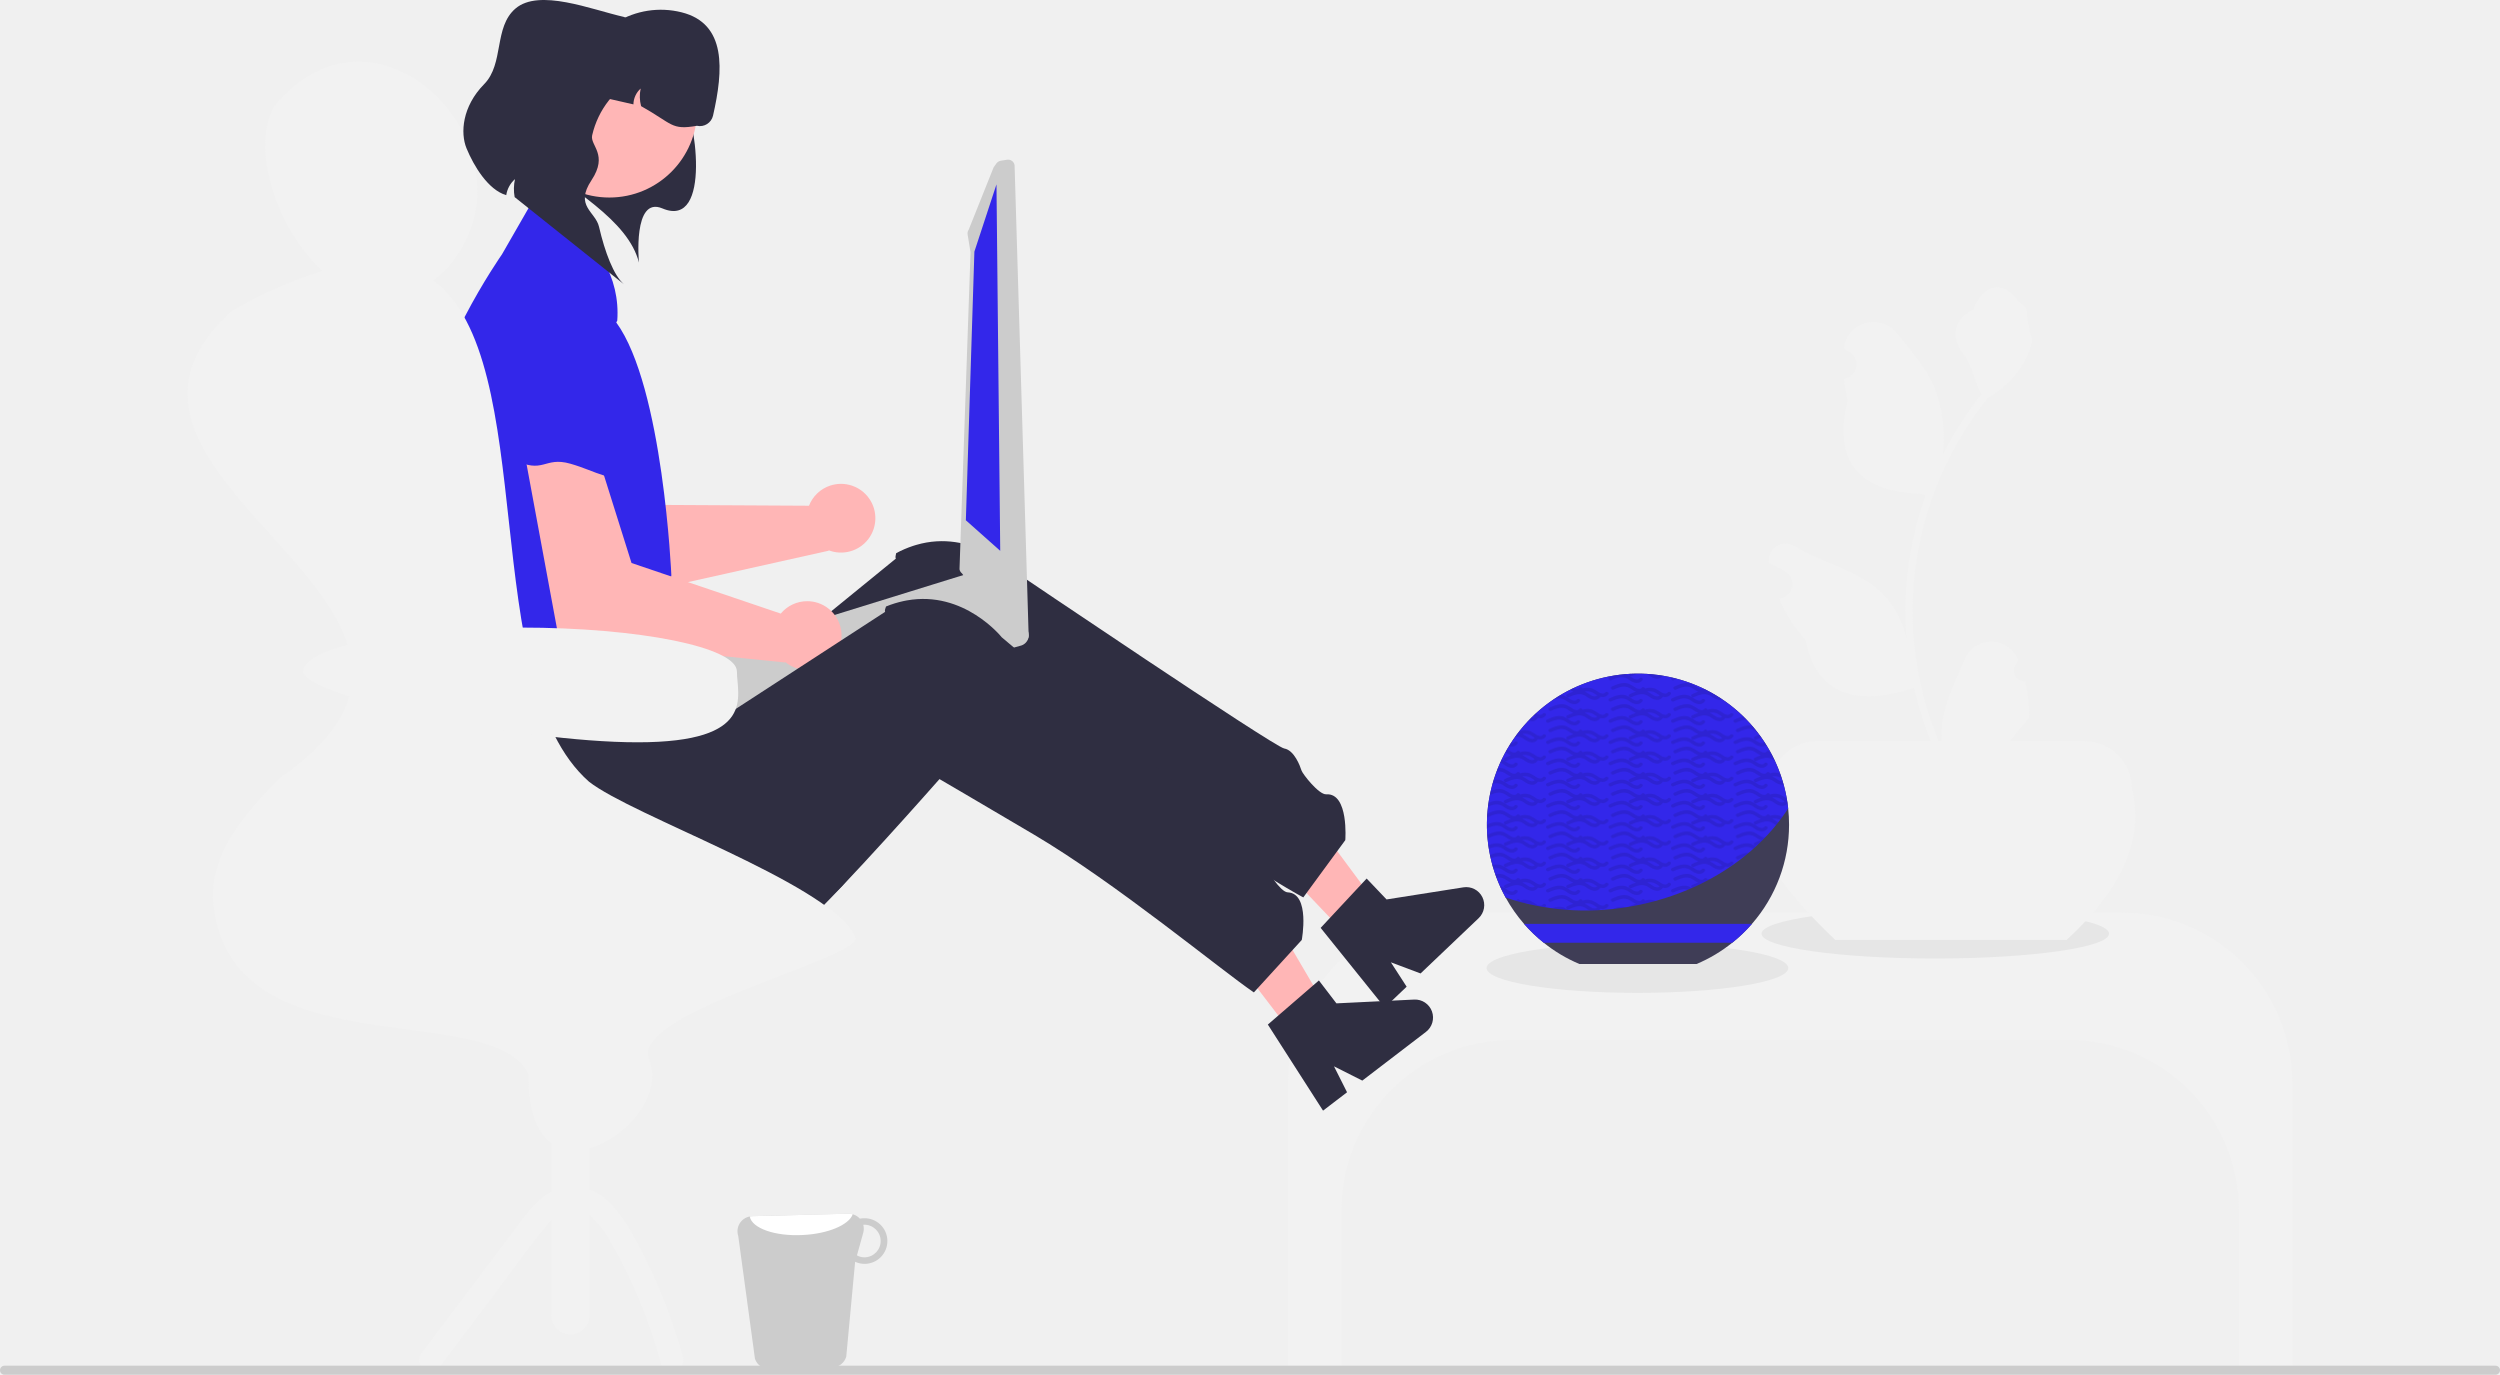
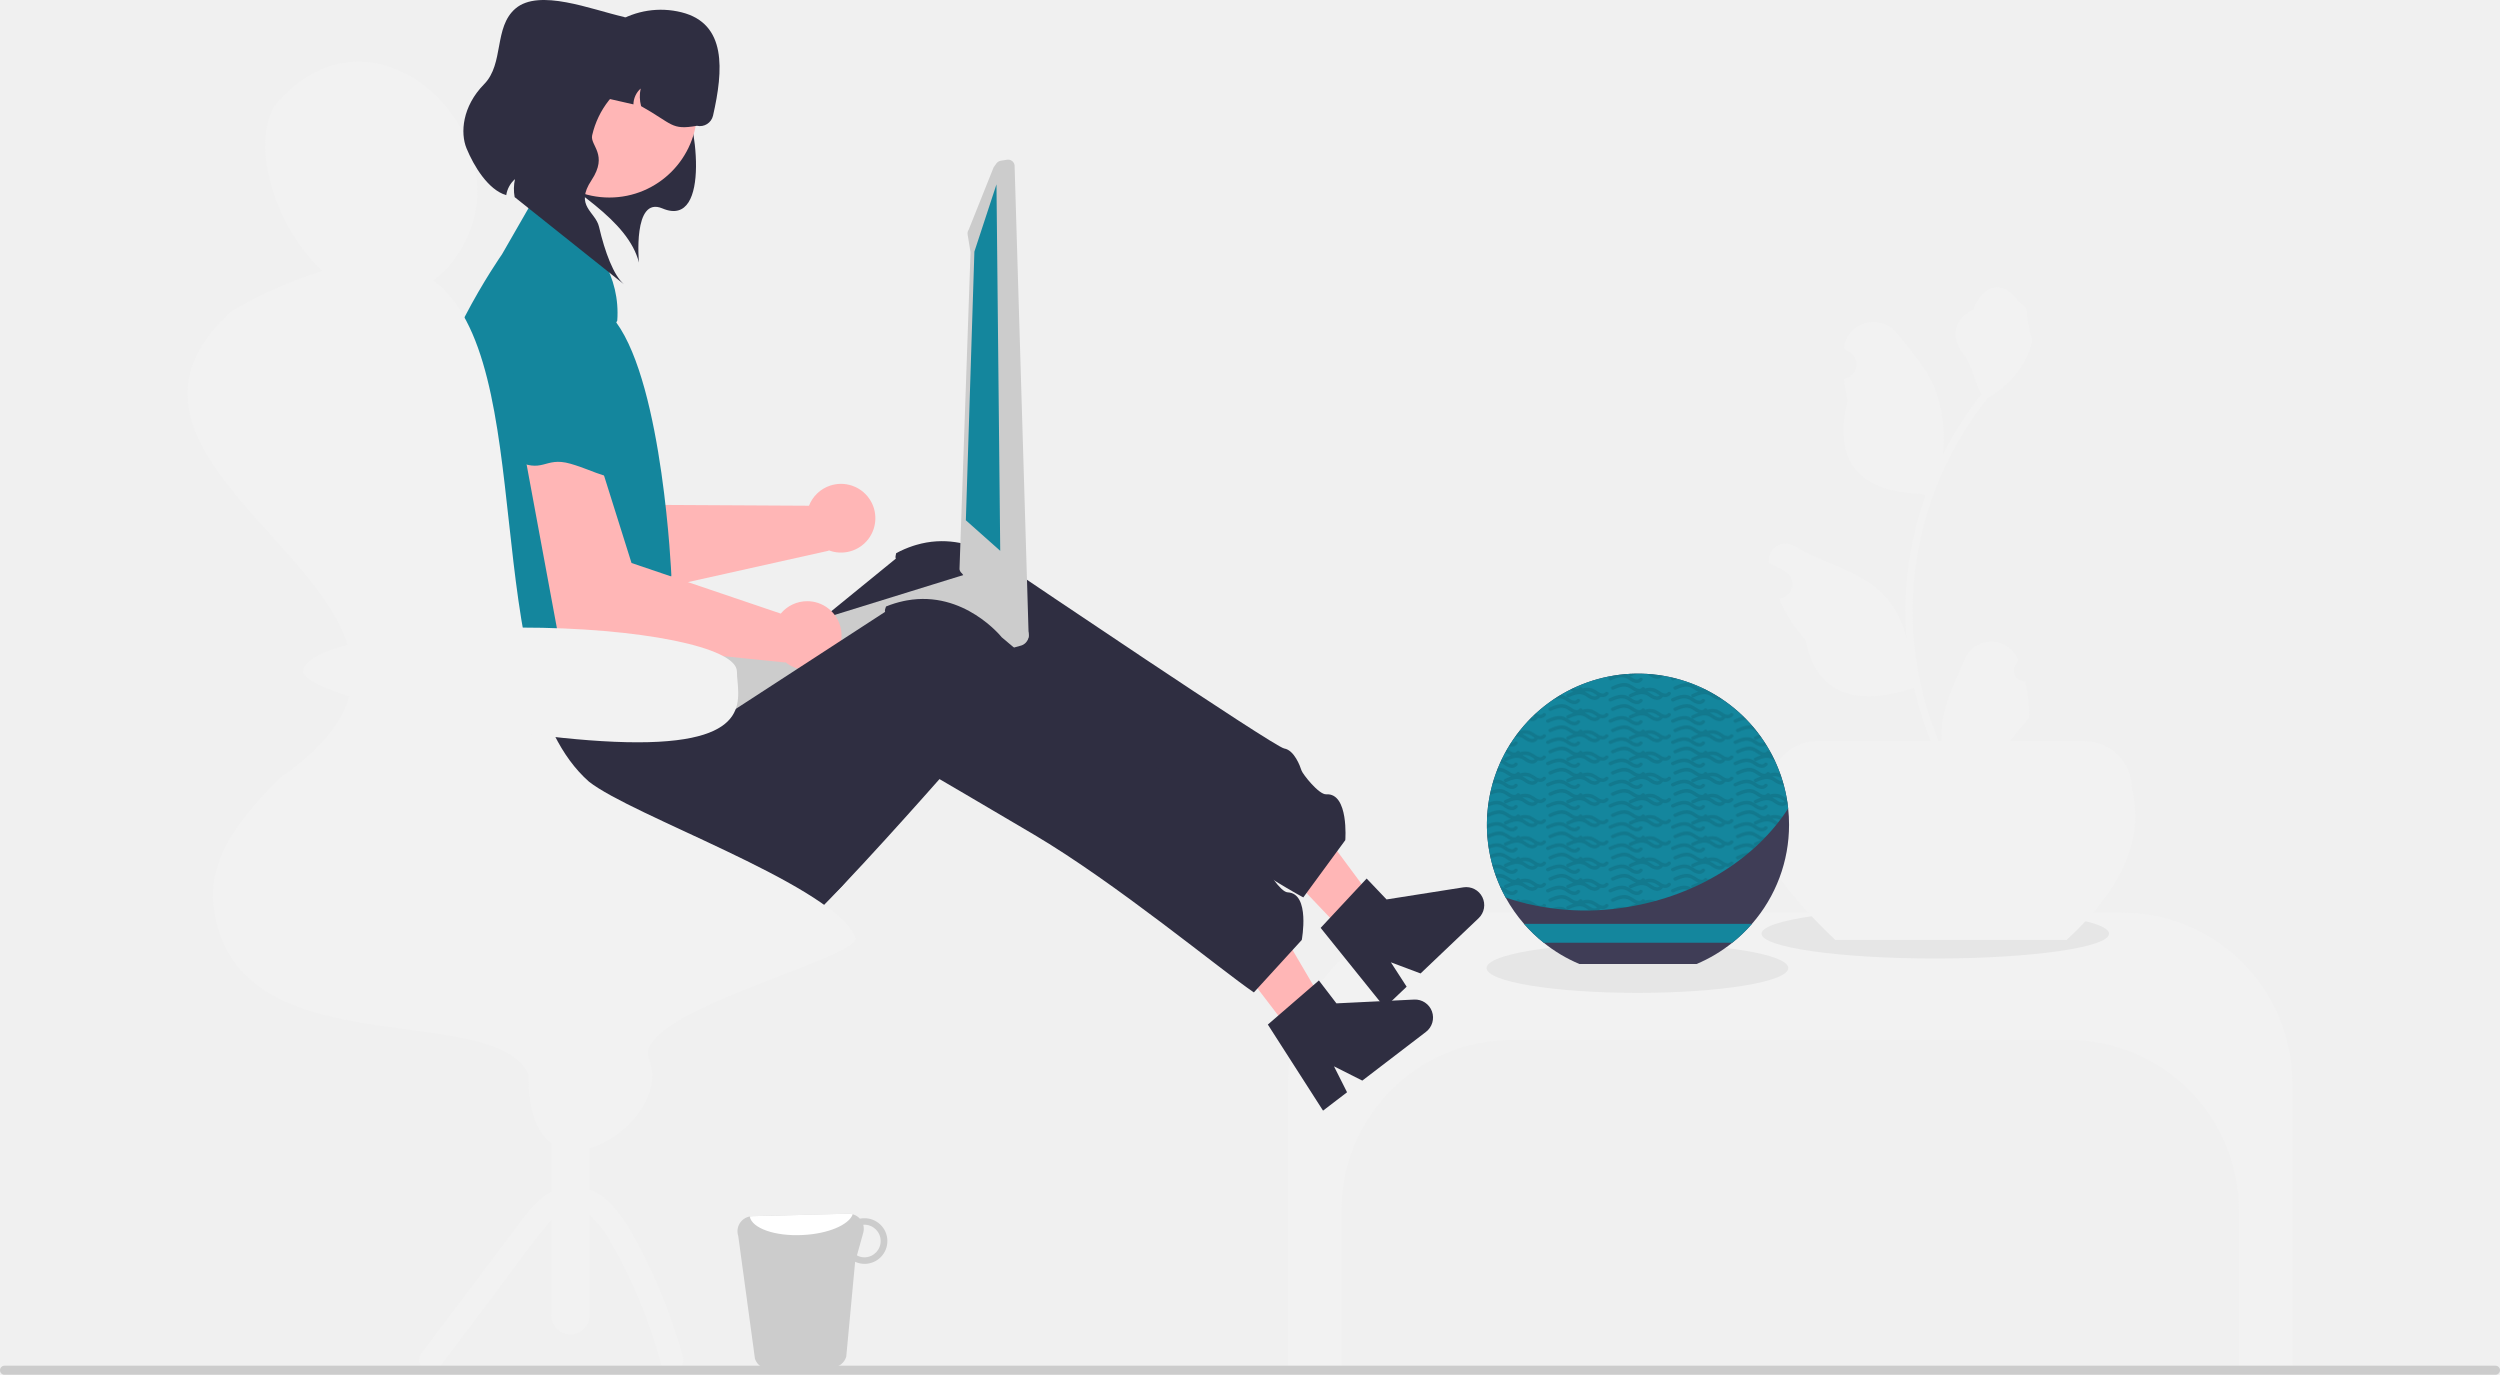
<svg xmlns="http://www.w3.org/2000/svg" data-name="Layer 1" width="654.67" height="360.007" viewBox="0 0 654.67 360.007">
  <defs>
    <pattern id="e28a9de8-4fee-4e00-8e03-00a0f3e07003-212" data-name="New Pattern Swatch 2" width="26.471" height="8.986" patternTransform="translate(23.04015 21.15503) scale(0.61812)" patternUnits="userSpaceOnUse" viewBox="0 0 26.471 8.986">
      <rect width="26.471" height="8.986" fill="none" />
      <path d="M26.328,4.828a2.864,2.864,0,0,1-2.673,1.143,3.894,3.894,0,0,1-.657-.131.687.687,0,0,1-.092.199,2.864,2.864,0,0,1-2.673,1.143,6.393,6.393,0,0,1-3.012-1.35A5.072,5.072,0,0,0,13.58,4.757,13.338,13.338,0,0,0,9.724,6.035c-.873.396-1.635-.897-.757-1.295A24.878,24.878,0,0,1,11.554,3.695,9.334,9.334,0,0,1,9.642,2.621,5.072,5.072,0,0,0,6.002,1.546a13.34,13.34,0,0,0-3.856,1.278c-.873.396-1.635-.897-.757-1.295C3.589.53,6.187-.568,8.606.336a24.18,24.18,0,0,1,3.006,1.772c.654.357,1.879.696,2.42-.036a.805.805,0,0,1,1.418.278A6.596,6.596,0,0,1,19.606,2.336a24.18,24.18,0,0,1,3.006,1.772c.654.357,1.879.696,2.42-.036C25.6,3.302,26.902,4.051,26.328,4.828Zm-4.687.427c-.338-.197-.669-.409-.998-.634a5.072,5.072,0,0,0-3.64-1.075c-.197.023-.39.071-.584.11.998.433,1.82,1.141,2.773,1.662.654.357,1.879.696,2.42-.036C21.619,5.27,21.631,5.266,21.64,5.255Z" opacity="0.1" />
      <path d="M13.032,7.071c-.541.733-1.766.393-2.42.036A24.18,24.18,0,0,0,7.606,5.336c-2.419-.904-5.017.194-7.217,1.193-.878.398-.116,1.692.757,1.295a13.34,13.34,0,0,1,3.856-1.278A5.072,5.072,0,0,1,8.642,7.621a6.392,6.392,0,0,0,3.012,1.35,2.864,2.864,0,0,0,2.673-1.143C14.902,7.051,13.6,6.302,13.032,7.071Z" opacity="0.1" />
    </pattern>
  </defs>
  <path d="M828.33,509h-173.748a44.626,44.626,0,0,0-44.626,44.626V628h14V586.961a44.626,44.626,0,0,1,44.626-44.626h145.748a44.626,44.626,0,0,1,44.626,44.626V628h14V553.626A44.626,44.626,0,0,0,828.33,509Z" transform="translate(-272.665 -269.9964)" fill="#f2f2f2" />
  <ellipse cx="506.791" cy="244.504" rx="45.5" ry="6.5" fill="#e6e6e6" />
  <path d="M813.852,516.13H753.248c-14.961-14.338-25.658-28.156-17.094-39.626a12.432,12.432,0,0,1,12.432-12.432h69.928A12.432,12.432,0,0,1,830.946,476.504C834.207,489.573,828.381,502.784,813.852,516.13Z" transform="translate(-272.665 -269.9964)" fill="#f2f2f2" />
  <path d="M802.968,448.422a2.807,2.807,0,0,1-2.035-4.866l.192-.765q-.038-.092-.076-.184a7.539,7.539,0,0,0-13.907.052c-2.275,5.478-5.17,10.966-5.883,16.758a22.304,22.304,0,0,0,.392,7.671A89.419,89.419,0,0,1,773.517,429.949a86.307,86.307,0,0,1,.535-9.628q.443-3.931,1.231-7.807A90.456,90.456,0,0,1,793.221,374.177a24.073,24.073,0,0,0,10.012-10.387,18.363,18.363,0,0,0,1.67-5.018c-.487.064-1.838-7.359-1.47-7.815-.679-1.031-1.895-1.543-2.637-2.549-3.689-5.002-8.773-4.129-11.426,2.669-5.669,2.861-5.724,7.606-2.245,12.169,2.213,2.903,2.517,6.832,4.459,9.94-.2.256-.408.503-.607.759a91.04,91.04,0,0,0-9.502,15.054,37.846,37.846,0,0,0-2.259-17.579c-2.163-5.217-6.216-9.611-9.786-14.122-4.288-5.418-13.08-3.053-13.836,3.814q-.011.1-.021.199.795.449,1.557.952a3.808,3.808,0,0,1-1.535,6.93l-.078.012a37.89,37.89,0,0,0,.999,5.665c-4.579,17.71,5.307,24.16,19.424,24.45.312.16.615.32.927.471a92.926,92.926,0,0,0-5.002,23.539,88.137,88.137,0,0,0,.064,14.231l-.024-.168a23.289,23.289,0,0,0-7.95-13.448c-6.118-5.026-14.762-6.877-21.363-10.916a4.371,4.371,0,0,0-6.694,4.252q.013.088.027.176a25.578,25.578,0,0,1,2.868,1.382q.795.449,1.557.952a3.808,3.808,0,0,1-1.535,6.93l-.078.012c-.056.008-.104.016-.16.024a37.923,37.923,0,0,0,6.975,10.923c2.863,15.46,15.162,16.927,28.318,12.425h.008a92.897,92.897,0,0,0,6.24,18.218h22.293c.08-.248.152-.503.224-.751a25.33,25.33,0,0,1-6.169-.367c1.654-2.03,3.308-4.075,4.962-6.105a1.386,1.386,0,0,0,.104-.12c.839-1.039,1.686-2.069,2.525-3.108l0-.001a37.101,37.101,0,0,0-1.087-9.451Z" transform="translate(-272.665 -269.9964)" fill="#f2f2f2" />
  <polygon points="353.657 245.975 361.653 238.365 336.106 203.905 324.306 215.136 353.657 245.975" fill="#ffb6b6" />
  <path d="M618.501,512.978l12.048-12.92,5.209,5.473L655.884,502.36a4.719,4.719,0,0,1,3.988,8.08l-15.207,14.474-7.773-2.919,4.129,6.387-5.734,5.457Z" transform="translate(-272.665 -269.9964)" fill="#2f2e41" />
  <path d="M624.956,490l-11,15c-9.31-4.96-39.024-24.641-61.784-34.951-14.71-6.68-26.06-11.76-26.06-11.76s-1.53,2.17-3.97,5.58c-8.93,12.5-30.02,41.59-32.03,40.51-2.55-1.37-5.44,1.08-5.08,6.1.26,3.66-5.93,6.33-9.31,7.52-1.27.44-2.14.68-2.14.68-.58.37-1.16.74-1.73,1.09-18.51,11.31-40.2,8.12-55.1-4a48.009,48.009,0,0,1-17.83-35.53l-1.33-31,45-2,8.01,15.21,14.21-11.58,31.11-25.35,11.36-9.26s-.3-.04.06-1.4a27.175,27.175,0,0,1,4.45-1.92q.39-.135.78-.24c14.65-4.32,25.76,6.92,25.76,6.92S606.286,465.57,608.956,466c2.67.44,4.206,4.729,4.526,5.749.31.96,4.564,6.381,6.474,6.251C625.916,477.61,624.956,490,624.956,490Z" transform="translate(-272.665 -269.9964)" fill="#2f2e41" />
  <path d="M490.053,397.162a8.98,8.98,0,0,0-5.54,5.267l-41.264-.227-21.95-30.362-16.316,7.224,26.555,48.115,58.132-12.968-.034-.121a9,9,0,1,0,.417-16.927Z" transform="translate(-272.665 -269.9964)" fill="#ffb6b6" />
-   <path d="M413.589,351.151l-.857.126a17.304,17.304,0,0,0-14.685,19.233c.663,5.309,1.049,10.061.468,11.006-1.428,2.326-1.975,4.275.828,4.567s-3.038-1.424,5.89.069,7.349-3.251,14.623-3.565,12.181,1.564,14.472-2.535,8.679-4.267,5.171-8.294-4.459-.549-7.301-9.088q-.043-.128-.086-.255A16.935,16.935,0,0,0,413.589,351.151Z" transform="translate(-272.665 -269.9964)" fill="#3327ea" />
+   <path d="M413.589,351.151l-.857.126a17.304,17.304,0,0,0-14.685,19.233c.663,5.309,1.049,10.061.468,11.006-1.428,2.326-1.975,4.275.828,4.567s-3.038-1.424,5.89.069,7.349-3.251,14.623-3.565,12.181,1.564,14.472-2.535,8.679-4.267,5.171-8.294-4.459-.549-7.301-9.088q-.043-.128-.086-.255A16.935,16.935,0,0,0,413.589,351.151Z" transform="translate(-272.665 -269.9964)" fill="#14869d" />
  <path d="M389.498,340.551a33.222,33.222,0,0,1-3.38,2.88q-.525.405-1.05.75c-10.15,6.87-20.17,3.93-27.98-3.24-12.07-11.1-18.85-32.33-12.59-43.11,14.02-17.1,32.22-13.43,43.28-1.81C398.518,307.291,402.538,326.051,389.498,340.551Z" transform="translate(-272.665 -269.9964)" fill="#f2f2f2" />
  <path d="M433.562,354.789c-.86-.55-1.72-1.08-2.6-1.59q-.585-.795-1.2-1.56Z" transform="translate(-272.665 -269.9964)" fill="#f2f2f2" />
  <path d="M409.042,309.429c13.317,10.131,28.148,18.193,30.944,29.342,0,0-1.675-17.517,6.137-14.197,13.125,5.579,8.684-24.761,5.004-29.722-6.134-8.269-26.819-12.967-26.819-12.967l-14.674,8.055Z" transform="translate(-272.665 -269.9964)" fill="#2f2e41" />
  <path d="M470.369,625.839a3.968,3.968,0,0,0,3.824,2.679l16.384-.422a3.914,3.914,0,0,0,3.699-2.88l2.319-24.793a6.057,6.057,0,0,0,2.621.539,5.975,5.975,0,1,0-.3-11.947,5.062,5.062,0,0,0-1.074.112,4.05,4.05,0,0,0-3.014-1.301l-25.203.651a3.62,3.62,0,0,0-.622.077,3.936,3.936,0,0,0-3.014,5.111Zm26.701-27.099,1.65-5.908a4.024,4.024,0,0,0,.013-2.087c.08-0.0.151-.038.231-.038a4.274,4.274,0,0,1,.2,8.545A4.023,4.023,0,0,1,497.07,598.74Z" transform="translate(-272.665 -269.9964)" fill="#ccc" />
  <path d="M469.003,588.554c.537,3.07,6.574,5.228,13.833,4.853,6.675-.308,12.133-2.651,13.133-5.429a3.727,3.727,0,0,0-1.141-.152l-25.203.651A3.62,3.62,0,0,0,469.003,588.554Z" transform="translate(-272.665 -269.9964)" fill="#fff" />
  <circle cx="159.566" cy="28.726" r="23" fill="#ffb6b6" />
  <path d="M423.948,289.922l-.885,3.887,15.472,3.522a5.706,5.706,0,0,1,1.903-4.155,9.721,9.721,0,0,0,.111,4.613c8.344,4.682,7.865,6.341,14.608,5.147a3.533,3.533,0,0,0,4.229-2.661v0c2.713-11.919,3.605-24.1-8.255-27.058A22.324,22.324,0,0,0,423.948,289.922Z" transform="translate(-272.665 -269.9964)" fill="#2f2e41" />
  <path d="M541.396,434.529a.981.981,0,0,0-.188-.173,2.012,2.012,0,0,0-.616-.482l-1.683-.901L527.735,420.568a2.806,2.806,0,0,0-2.098-.201l-.029.009-4.786,1.48-4.116,1.277-5.75,1.782-39.166,12.128-25.745,7.971a2.785,2.785,0,0,0-1.829,3.448,2.898,2.898,0,0,0,.588,1.044l.819.912,1.718,1.914,3.981,8.25,1.105,1.233a2.775,2.775,0,0,0,2.866.804l84.815-23.585a2.824,2.824,0,0,0,1.29-4.507Z" transform="translate(-272.665 -269.9964)" fill="#ccc" />
  <path d="M536.36,311.824l-1.642.266a1.728,1.728,0,0,0-1.119.695l-.724,1.012-6.527,16.322a1.728,1.728,0,0,0-.297,1.288l.765,4.65L523.925,419.063a1.748,1.748,0,0,0,.647,1.084l12.673,16.952.296.235.638.5a1.756,1.756,0,0,0,1.147.365l1.077-.051a1.73,1.73,0,0,0,1.265-.645,1.704,1.704,0,0,0,.359-1.37L538.351,313.244a1.725,1.725,0,0,0-1.982-1.422Z" transform="translate(-272.665 -269.9964)" fill="#ccc" />
-   <polygon points="260.945 48.277 255.163 65.891 252.927 136.244 261.927 144.244 260.945 48.277" fill="#3327ea" />
-   <path d="M418.777,327.411l-7.39-3.463-7.276,12.661s-19.542,27.887-19.825,48.005,3.185,26.101,3.185,26.101-8.426,6.299-4.213,10.15,13.54,5.512,6.376,7.181-5.348,18.569,2.652,21.569,50.964,2.974,50.964,2.974a7.651,7.651,0,0,1,1.89-7.534c3.331-3.339,6.331-.943,3.331-6.141s-8-2.198-4-9.198,3.999-9.092,3.999-9.092-2.144-49.357-14.427-66.193h0l.262-.463v0A27.103,27.103,0,0,0,418.777,327.411Z" transform="translate(-272.665 -269.9964)" fill="#3327ea" />
+   <polygon points="260.945 48.277 255.163 65.891 252.927 136.244 261.927 144.244 260.945 48.277" fill="#14869d" />
+   <path d="M418.777,327.411l-7.39-3.463-7.276,12.661s-19.542,27.887-19.825,48.005,3.185,26.101,3.185,26.101-8.426,6.299-4.213,10.15,13.54,5.512,6.376,7.181-5.348,18.569,2.652,21.569,50.964,2.974,50.964,2.974a7.651,7.651,0,0,1,1.89-7.534c3.331-3.339,6.331-.943,3.331-6.141s-8-2.198-4-9.198,3.999-9.092,3.999-9.092-2.144-49.357-14.427-66.193h0l.262-.463v0A27.103,27.103,0,0,0,418.777,327.411Z" transform="translate(-272.665 -269.9964)" fill="#14869d" />
  <path d="M427.732,305.432a23.011,23.011,0,0,1,31.863-15.872,14.032,14.032,0,0,0-6.139-7.57l-17.415-7.561c-8.59-1.956-22.188-7.506-28.393-2.191-5.717,4.883-2.934,14.441-8.198,19.794-5.769,5.866-6.259,12.803-4.623,16.793,1.893,4.616,5.679,10.913,10.405,12.276a6.989,6.989,0,0,1,2.289-4.197,11.966,11.966,0,0,0-.087,4.708l28.608,22.817c-2.672-2.324-4.948-8.312-6.516-15.056-.928-3.992-6.465-5.393-1.975-12.169S427.123,308.11,427.732,305.432Z" transform="translate(-272.665 -269.9964)" fill="#2f2e41" />
  <path d="M144.377,265.432h10a0,0,0,0,1,0,0v79a5,5,0,0,1-5,5h0a5,5,0,0,1-5-5v-79A0,0,0,0,1,144.377,265.432Z" fill="#f2f2f2" />
  <path d="M402.132,349.109" transform="translate(-272.665 -269.9964)" fill="#f2f2f2" />
  <path d="M388.021,627.652l13.993-18.558c4.44-5.888,8.697-12.011,13.387-17.691,1.667-2.018,3.602-4.104,6.067-4.714a5.09,5.09,0,0,1,2.941.125,9.142,9.142,0,0,1,3.037,1.78,25.337,25.337,0,0,1,5.119,6.626c1.747,3.034,3.362,6.147,4.865,9.308a136.689,136.689,0,0,1,8.281,22.371c1.026,3.717,6.816,2.139,5.786-1.595a146.087,146.087,0,0,0-8.017-21.942q-2.377-5.191-5.172-10.176a35.867,35.867,0,0,0-5.813-8.081A14.8,14.8,0,0,0,423.7,580.605c-3.605-.392-6.949,1.232-9.626,3.514-2.689,2.293-4.71,5.325-6.822,8.126l-7.443,9.871-16.97,22.507c-.976,1.295-.207,3.354,1.076,4.105a3.073,3.073,0,0,0,4.105-1.076Z" transform="translate(-272.665 -269.9964)" fill="#f2f2f2" />
  <path d="M484.042,427.429a8.98,8.98,0,0,0-6.92,3.248l-39.08-13.248L426.804,381.689l-17.762,1.701,10,54.039,59.252,6.055.006-.126a9,9,0,1,0,5.742-15.929Z" transform="translate(-272.665 -269.9964)" fill="#ffb6b6" />
-   <path d="M426.023,359.624l-.853-.151a17.304,17.304,0,0,0-20.008,13.611c-1.048,5.247-2.183,9.877-3.032,10.59-2.09,1.756-3.224,3.433-.657,4.594s-2.433-2.311,5.567,1.925,8-.764,15,1.236,11.064,5.331,14.532,2.165,9.583-1.307,7.525-6.236-4.057-1.929-4.057-10.929q0-.135-.001-.269A16.935,16.935,0,0,0,426.023,359.624Z" transform="translate(-272.665 -269.9964)" fill="#3327ea" />
+   <path d="M426.023,359.624l-.853-.151a17.304,17.304,0,0,0-20.008,13.611c-1.048,5.247-2.183,9.877-3.032,10.59-2.09,1.756-3.224,3.433-.657,4.594s-2.433-2.311,5.567,1.925,8-.764,15,1.236,11.064,5.331,14.532,2.165,9.583-1.307,7.525-6.236-4.057-1.929-4.057-10.929q0-.135-.001-.269A16.935,16.935,0,0,0,426.023,359.624Z" transform="translate(-272.665 -269.9964)" fill="#14869d" />
  <ellipse cx="428.791" cy="253.504" rx="39.5" ry="6.5" fill="#e6e6e6" />
  <path d="M741.161,485.96a39.391,39.391,0,0,1-9.711,25.961,38.646,38.646,0,0,1-5.161,4.945,39.234,39.234,0,0,1-9.327,5.563H686.241a39.234,39.234,0,0,1-9.327-5.563,38.646,38.646,0,0,1-5.161-4.945,39.997,39.997,0,0,1-4.803-6.867,39.562,39.562,0,1,1,73.983-23.359A38.935,38.935,0,0,1,741.161,485.96Z" transform="translate(-272.665 -269.9964)" fill="#3f3d56" />
-   <path d="M731.45,511.921a38.646,38.646,0,0,1-5.161,4.945H676.914a38.646,38.646,0,0,1-5.161-4.945Z" transform="translate(-272.665 -269.9964)" fill="#3327ea" />
-   <path d="M740.932,481.695c-8.264,12.826-23.476,22.778-41.995,25.8a66.225,66.225,0,0,1-31.988-2.442,39.562,39.562,0,1,1,73.983-23.359Z" transform="translate(-272.665 -269.9964)" fill="#3327ea" />
+   <path d="M731.45,511.921a38.646,38.646,0,0,1-5.161,4.945H676.914a38.646,38.646,0,0,1-5.161-4.945Z" transform="translate(-272.665 -269.9964)" fill="#14869d" />
+   <path d="M740.932,481.695c-8.264,12.826-23.476,22.778-41.995,25.8a66.225,66.225,0,0,1-31.988-2.442,39.562,39.562,0,1,1,73.983-23.359Z" transform="translate(-272.665 -269.9964)" fill="#14869d" />
  <path d="M740.932,481.695c-8.264,12.826-23.476,22.778-41.995,25.8a66.225,66.225,0,0,1-31.988-2.442,39.562,39.562,0,1,1,73.983-23.359Z" transform="translate(-272.665 -269.9964)" fill="url(#e28a9de8-4fee-4e00-8e03-00a0f3e07003-212)" />
  <polygon points="339.465 272.115 348.231 265.407 326.528 228.405 313.591 238.306 339.465 272.115" fill="#ffb6b6" />
  <path d="M604.675,538.297l13.364-11.553,4.592,6,20.351-.994a4.719,4.719,0,0,1,3.099,8.461l-16.672,12.759-7.415-3.735,3.42,6.793-6.286,4.811Z" transform="translate(-272.665 -269.9964)" fill="#2f2e41" />
  <path d="M613.557,516.143l-12.545,13.734c-8.724-5.93-36.156-28.685-57.679-41.377-13.909-8.219-24.648-14.487-24.648-14.487s-1.754,1.993-4.546,5.122c-10.219,11.47-34.308,38.13-36.19,36.841-2.388-1.636-5.524.49-5.705,5.52-.134,3.667-6.575,5.657-10.063,6.478-1.31.301-2.201.447-2.201.447-.616.306-1.233.611-1.837.898-19.616,9.259-40.839,3.761-54.353-9.887a48.009,48.009,0,0,1-13.916-37.237l2.003-30.964,44.955,2.838,6.332,15.981,15.37-9.989L492.184,438.193l12.288-7.988s-.294-.072.21-1.385a27.176,27.176,0,0,1,4.63-1.432q.402-.092.801-.155c15.029-2.724,24.869,9.643,24.869,9.643s62.633,52.975,65.242,53.689c2.607.724,3.674,5.153,3.883,6.201.205.988,3.853,6.834,5.766,6.91C615.841,503.928,613.557,516.143,613.557,516.143Z" transform="translate(-272.665 -269.9964)" fill="#2f2e41" />
  <path d="M411.068,551.331c-9.41-20.14-78.03-.67-82.54-44.68-1.24-12.81,8.36-23.88,17.48-32.96,64.87-44.86-61.79-78.01-12.58-122.3a116.226,116.226,0,0,1,23.66-10.45c11.39-3.35,19.89-2.73,26.33.77a23.723,23.723,0,0,1,2.7,1.72c28.22,20.85,11.15,105.09,40.77,131.25,11.28,8.9,61.17,26.14,69.18,39.58a10.753,10.753,0,0,1,.57,1.12c2.741,5.275-59.088,19.645-54,32C449.638,564.381,410.463,589.165,411.068,551.331Z" transform="translate(-272.665 -269.9964)" fill="#f2f2f2" />
  <path d="M272.665,628.814a1.186,1.186,0,0,0,1.19,1.19h652.29a1.19,1.19,0,0,0,0-2.38H273.855A1.187,1.187,0,0,0,272.665,628.814Z" transform="translate(-272.665 -269.9964)" fill="#ccc" />
  <path d="M465.638,445.836c0,6.351,5.363,18.545-26,18.545s-87.575-12.194-87.575-18.545,25.425-11.5,56.787-11.5S465.638,439.484,465.638,445.836Z" transform="translate(-272.665 -269.9964)" fill="#f2f2f2" />
</svg>
